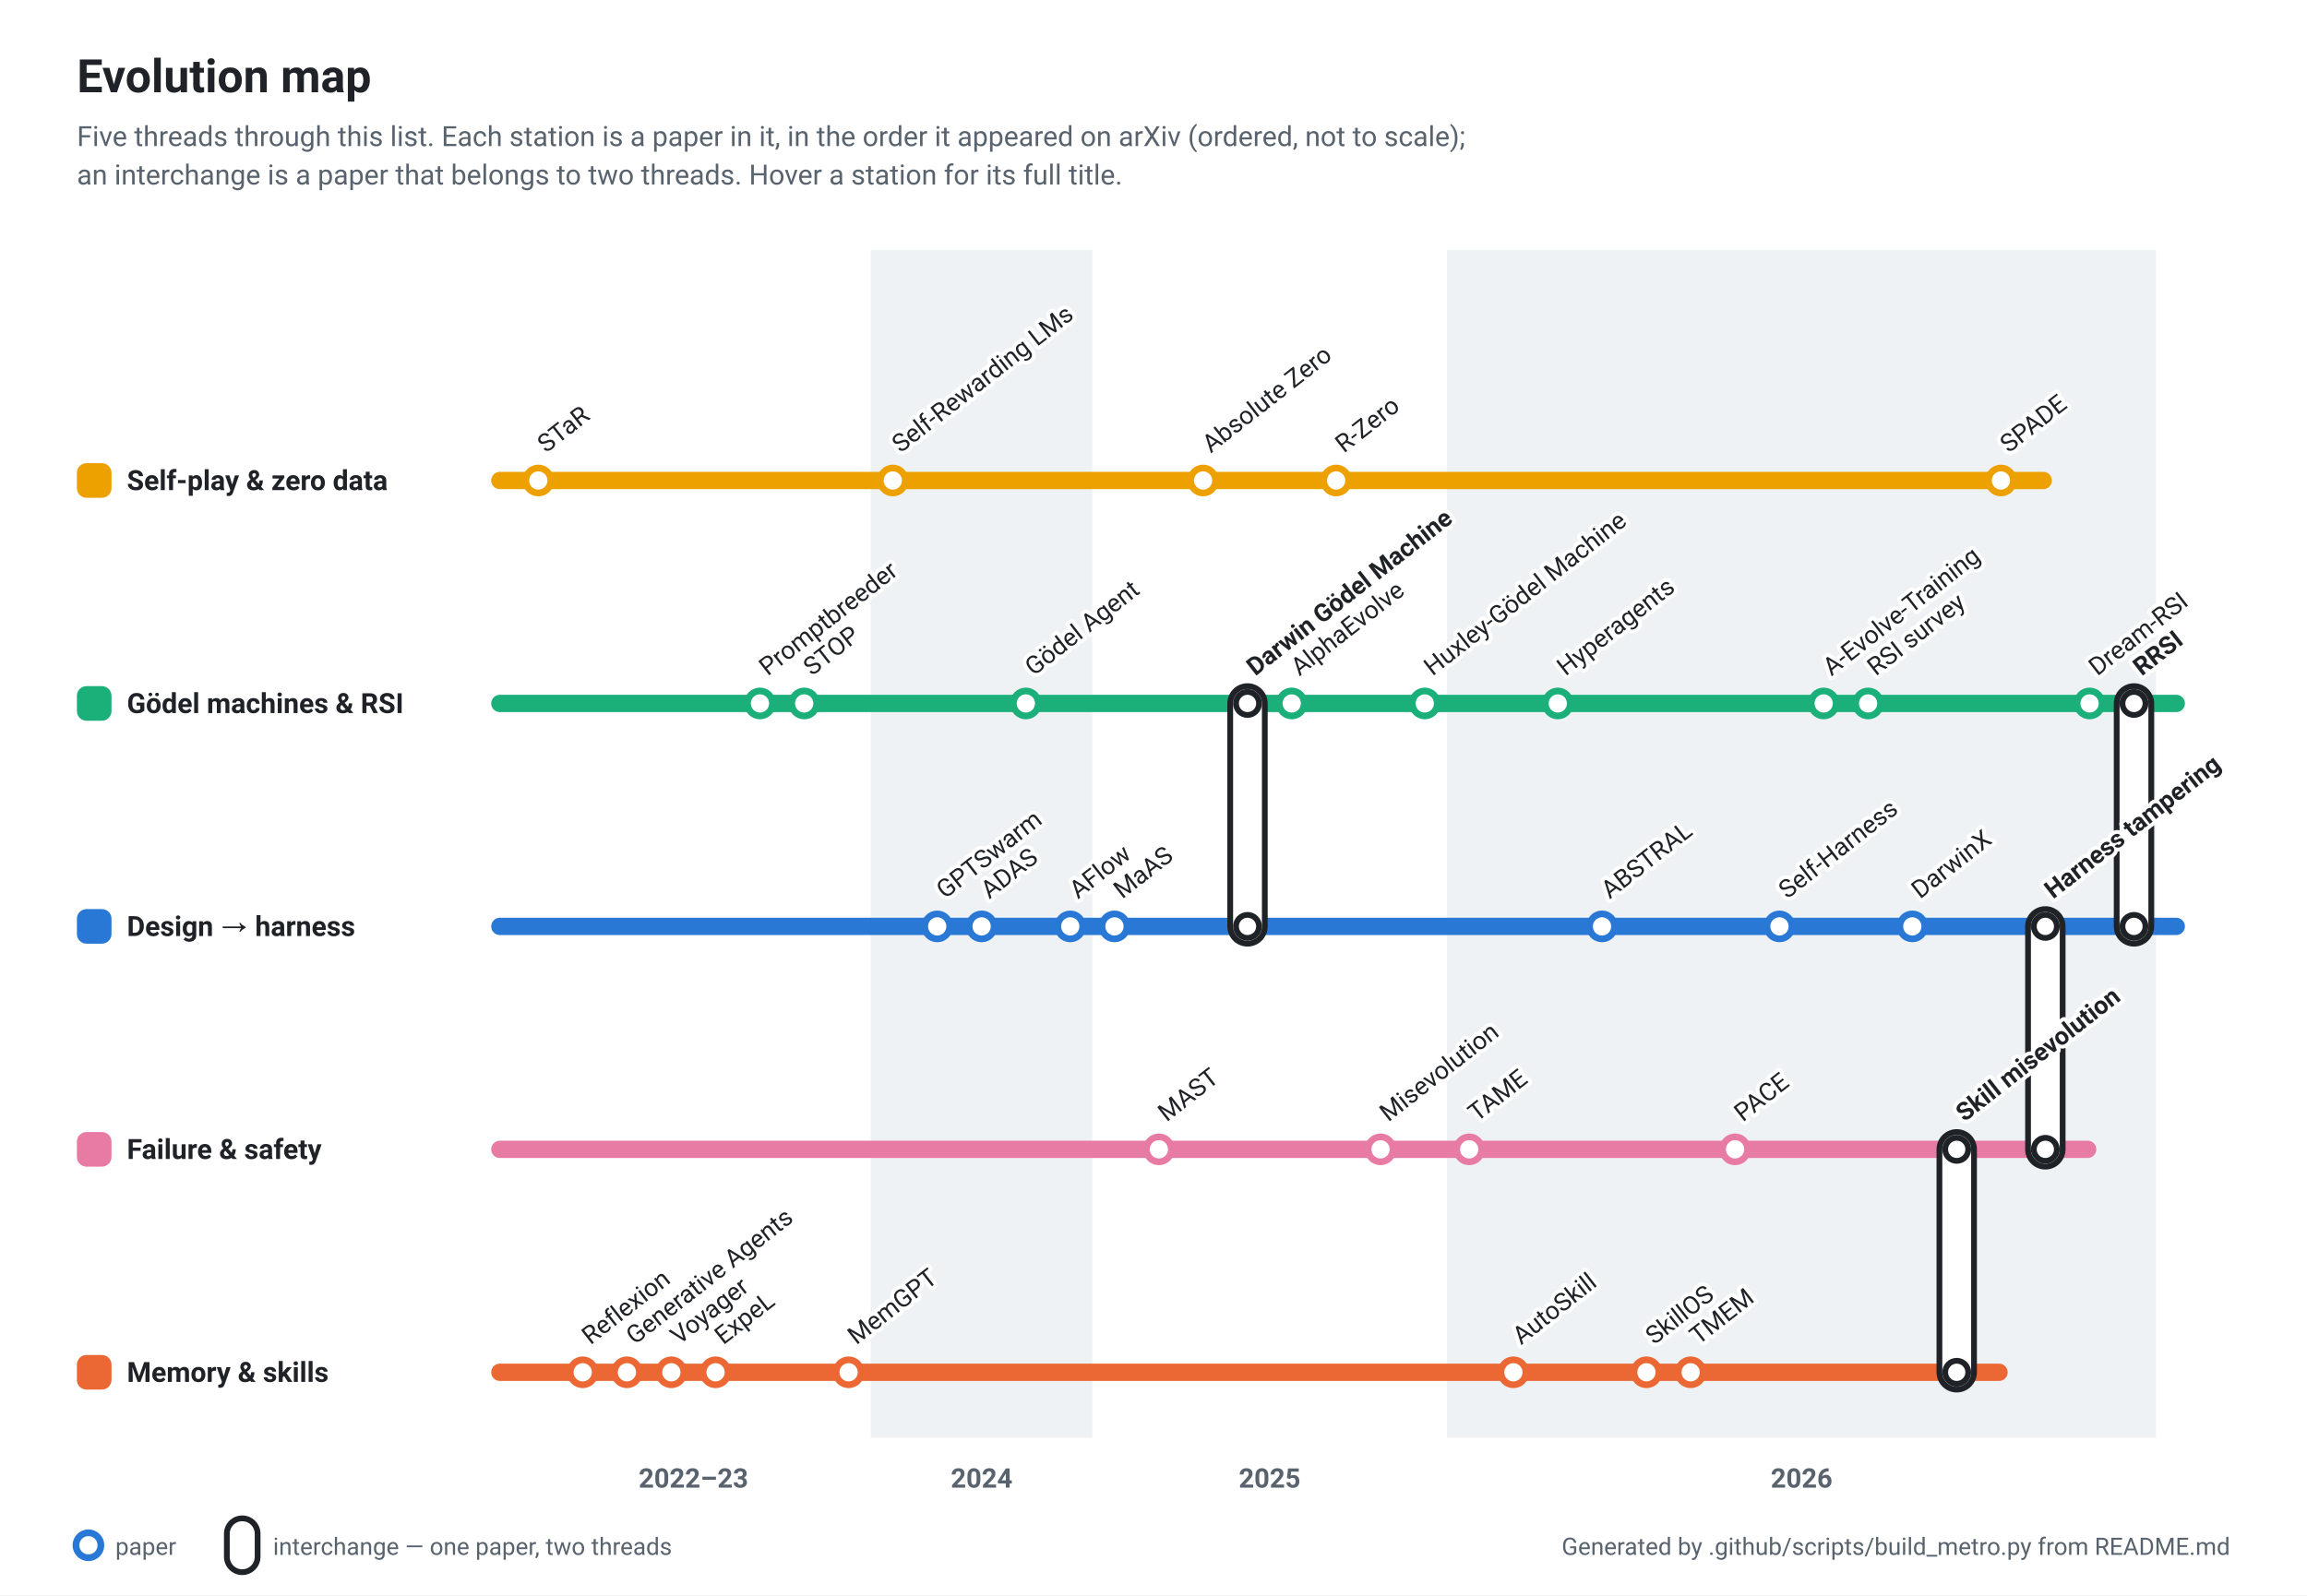
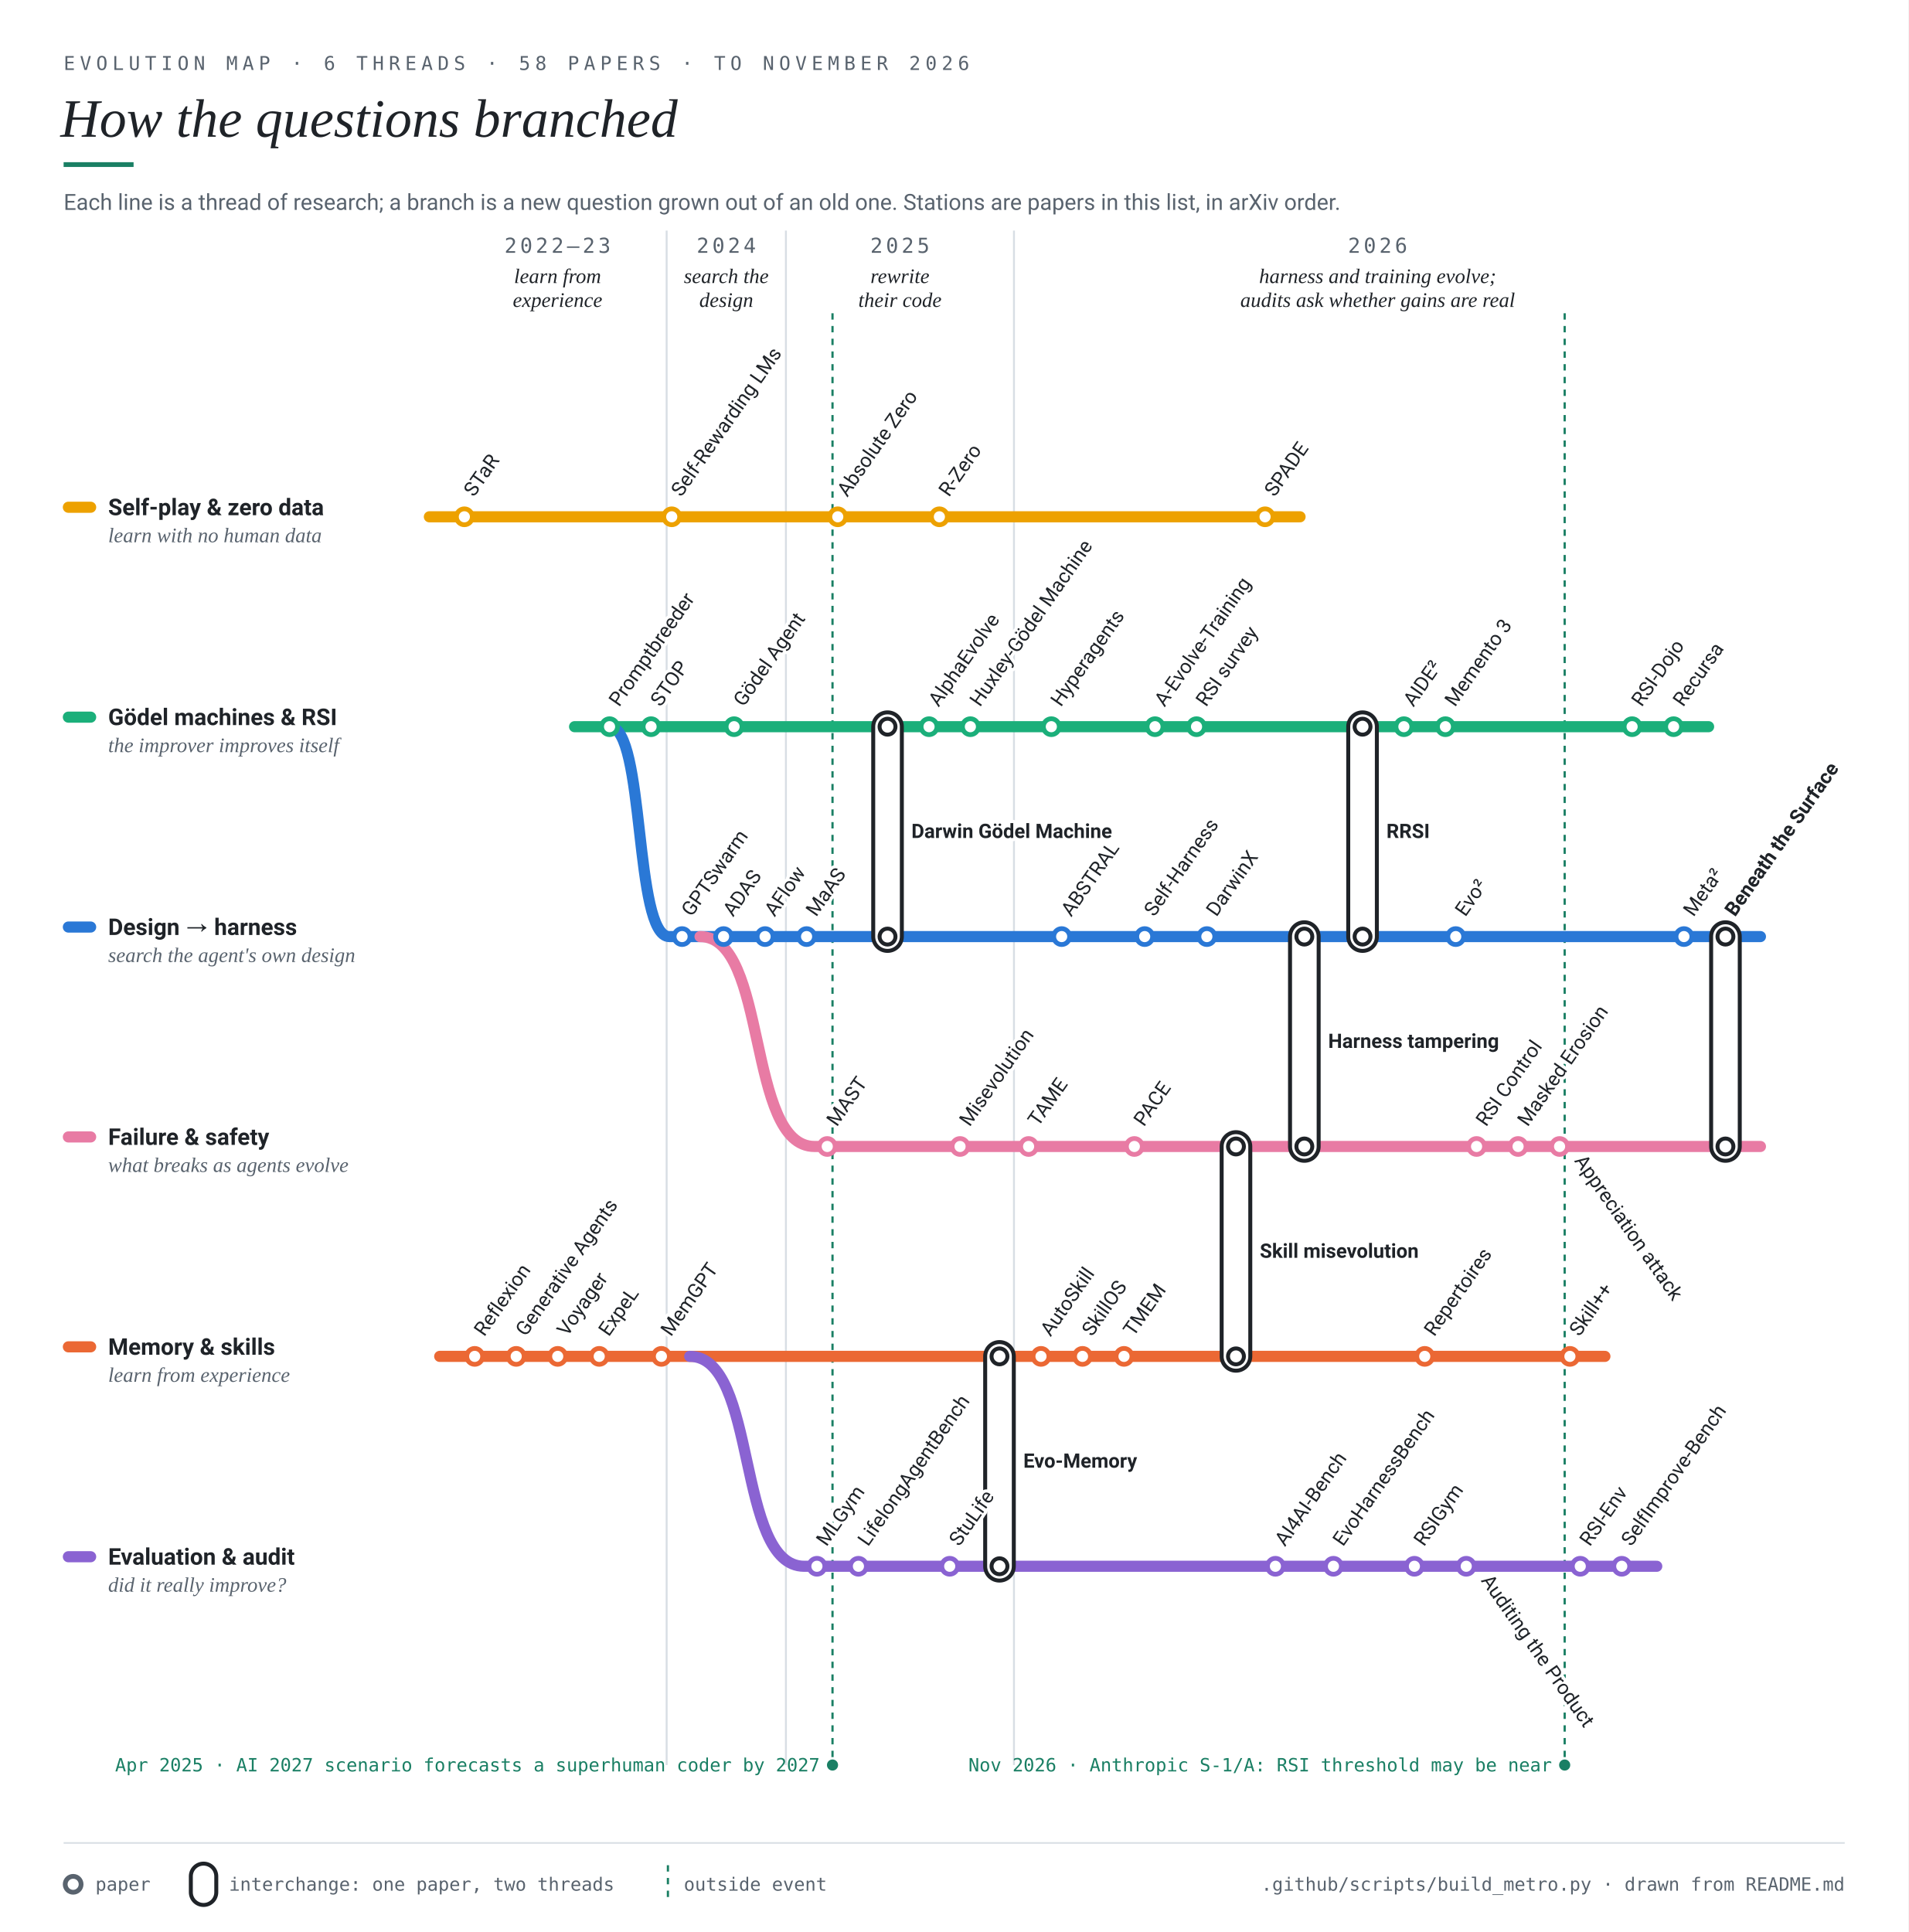
- <svg xmlns="http://www.w3.org/2000/svg" width="1200" height="830" viewBox="0 0 1200 830" role="img" aria-label="Evolution map: five threads of self-evolving agent research drawn as metro lines, stations ordered by arXiv date">
-   <rect width="1200" height="830" fill="#ffffff" />
+ <svg xmlns="http://www.w3.org/2000/svg" width="1200" height="1215" viewBox="0 0 1200 1215" role="img" aria-label="Evolution map: six threads of self-evolving agent research drawn as metro lines, stations ordered by arXiv date, through November 2026">
+   <rect width="1200" height="1215" fill="#ffffff" />
  <g font-family="-apple-system,'Segoe UI',Roboto,Helvetica,Arial,sans-serif">
-     <text x="40" y="48" font-size="24" font-weight="700" fill="#1f2328">Evolution map</text>
-     <text x="40" y="76" font-size="14.5" fill="#59636e">Five threads through this list. Each station is a paper in it, in the order it appeared on arXiv (ordered, not to scale);</text>
-     <text x="40" y="96" font-size="14.5" fill="#59636e">an interchange is a paper that belongs to two threads. Hover a station for its full title.</text>
-     <text x="360.7" y="774" font-size="14" font-weight="700" text-anchor="middle" fill="#59636e">2022–23</text>
-     <rect x="452.9" y="130" width="115.3" height="618" fill="#d8dee4" opacity="0.4" />
-     <text x="510.6" y="774" font-size="14" font-weight="700" text-anchor="middle" fill="#59636e">2024</text>
-     <text x="660.4" y="774" font-size="14" font-weight="700" text-anchor="middle" fill="#59636e">2025</text>
-     <rect x="752.6" y="130" width="368.9" height="618" fill="#d8dee4" opacity="0.4" />
-     <text x="937.1" y="774" font-size="14" font-weight="700" text-anchor="middle" fill="#59636e">2026</text>
-     <path d="M260 250 H1062.8" stroke="#eda100" stroke-width="9" stroke-linecap="round" />
-     <rect x="40" y="241" width="18" height="18" rx="5" fill="#eda100" />
-     <text x="66" y="255" font-size="14.5" font-weight="600" fill="#1f2328">Self-play &amp; zero data</text>
-     <path d="M260 366 H1132.0" stroke="#1baf7a" stroke-width="9" stroke-linecap="round" />
-     <rect x="40" y="357" width="18" height="18" rx="5" fill="#1baf7a" />
-     <text x="66" y="371" font-size="14.5" font-weight="600" fill="#1f2328">Gödel machines &amp; RSI</text>
-     <path d="M260 482 H1132.0" stroke="#2a78d6" stroke-width="9" stroke-linecap="round" />
-     <rect x="40" y="473" width="18" height="18" rx="5" fill="#2a78d6" />
-     <text x="66" y="487" font-size="14.5" font-weight="600" fill="#1f2328">Design → harness</text>
-     <path d="M260 598 H1085.9" stroke="#e87ba4" stroke-width="9" stroke-linecap="round" />
-     <rect x="40" y="589" width="18" height="18" rx="5" fill="#e87ba4" />
-     <text x="66" y="603" font-size="14.5" font-weight="600" fill="#1f2328">Failure &amp; safety</text>
-     <path d="M260 714 H1039.8" stroke="#eb6834" stroke-width="9" stroke-linecap="round" />
-     <rect x="40" y="705" width="18" height="18" rx="5" fill="#eb6834" />
-     <text x="66" y="719" font-size="14.5" font-weight="600" fill="#1f2328">Memory &amp; skills</text>
-     <rect x="639.9" y="357" width="18" height="134" rx="9" fill="#ffffff" stroke="#1f2328" stroke-width="3" />
-     <rect x="1101.0" y="357" width="18" height="134" rx="9" fill="#ffffff" stroke="#1f2328" stroke-width="3" />
-     <rect x="1054.9" y="473" width="18" height="134" rx="9" fill="#ffffff" stroke="#1f2328" stroke-width="3" />
-     <rect x="1008.8" y="589" width="18" height="134" rx="9" fill="#ffffff" stroke="#1f2328" stroke-width="3" />
-     <circle cx="280.0" cy="250" r="6.5" fill="#ffffff" stroke="#eda100" stroke-width="3.5" />
-     <text x="284.0" y="236" transform="rotate(-38 284.0 236)" font-size="13" fill="#1f2328" stroke="#ffffff" stroke-width="4" stroke-linejoin="round" paint-order="stroke">STaR</text>
-     <circle cx="464.4" cy="250" r="6.5" fill="#ffffff" stroke="#eda100" stroke-width="3.5" />
-     <text x="468.4" y="236" transform="rotate(-38 468.4 236)" font-size="13" fill="#1f2328" stroke="#ffffff" stroke-width="4" stroke-linejoin="round" paint-order="stroke">Self-Rewarding LMs</text>
-     <circle cx="625.8" cy="250" r="6.5" fill="#ffffff" stroke="#eda100" stroke-width="3.5" />
-     <text x="629.8" y="236" transform="rotate(-38 629.8 236)" font-size="13" fill="#1f2328" stroke="#ffffff" stroke-width="4" stroke-linejoin="round" paint-order="stroke">Absolute Zero</text>
-     <circle cx="695.0" cy="250" r="6.5" fill="#ffffff" stroke="#eda100" stroke-width="3.5" />
-     <text x="699.0" y="236" transform="rotate(-38 699.0 236)" font-size="13" fill="#1f2328" stroke="#ffffff" stroke-width="4" stroke-linejoin="round" paint-order="stroke">R-Zero</text>
-     <circle cx="1040.8" cy="250" r="6.5" fill="#ffffff" stroke="#eda100" stroke-width="3.5" />
-     <text x="1044.8" y="236" transform="rotate(-38 1044.8 236)" font-size="13" fill="#1f2328" stroke="#ffffff" stroke-width="4" stroke-linejoin="round" paint-order="stroke">SPADE</text>
-     <circle cx="395.3" cy="366" r="6.5" fill="#ffffff" stroke="#1baf7a" stroke-width="3.5" />
-     <text x="399.3" y="352" transform="rotate(-38 399.3 352)" font-size="13" fill="#1f2328" stroke="#ffffff" stroke-width="4" stroke-linejoin="round" paint-order="stroke">Promptbreeder</text>
-     <circle cx="418.3" cy="366" r="6.5" fill="#ffffff" stroke="#1baf7a" stroke-width="3.5" />
-     <text x="422.3" y="352" transform="rotate(-38 422.3 352)" font-size="13" fill="#1f2328" stroke="#ffffff" stroke-width="4" stroke-linejoin="round" paint-order="stroke">STOP</text>
-     <circle cx="533.6" cy="366" r="6.5" fill="#ffffff" stroke="#1baf7a" stroke-width="3.5" />
-     <text x="537.6" y="352" transform="rotate(-38 537.6 352)" font-size="13" fill="#1f2328" stroke="#ffffff" stroke-width="4" stroke-linejoin="round" paint-order="stroke">Gödel Agent</text>
-     <circle cx="648.9" cy="366" r="6" fill="#ffffff" stroke="#1f2328" stroke-width="3" />
-     <text x="652.9" y="352" transform="rotate(-38 652.9 352)" font-size="13" fill="#1f2328" stroke="#ffffff" stroke-width="4" stroke-linejoin="round" paint-order="stroke" font-weight="700">Darwin Gödel Machine</text>
-     <circle cx="671.9" cy="366" r="6.5" fill="#ffffff" stroke="#1baf7a" stroke-width="3.5" />
-     <text x="675.9" y="352" transform="rotate(-38 675.9 352)" font-size="13" fill="#1f2328" stroke="#ffffff" stroke-width="4" stroke-linejoin="round" paint-order="stroke">AlphaEvolve</text>
-     <circle cx="741.1" cy="366" r="6.5" fill="#ffffff" stroke="#1baf7a" stroke-width="3.5" />
-     <text x="745.1" y="352" transform="rotate(-38 745.1 352)" font-size="13" fill="#1f2328" stroke="#ffffff" stroke-width="4" stroke-linejoin="round" paint-order="stroke">Huxley-Gödel Machine</text>
-     <circle cx="810.3" cy="366" r="6.5" fill="#ffffff" stroke="#1baf7a" stroke-width="3.5" />
-     <text x="814.3" y="352" transform="rotate(-38 814.3 352)" font-size="13" fill="#1f2328" stroke="#ffffff" stroke-width="4" stroke-linejoin="round" paint-order="stroke">Hyperagents</text>
-     <circle cx="948.6" cy="366" r="6.5" fill="#ffffff" stroke="#1baf7a" stroke-width="3.5" />
-     <text x="952.6" y="352" transform="rotate(-38 952.6 352)" font-size="13" fill="#1f2328" stroke="#ffffff" stroke-width="4" stroke-linejoin="round" paint-order="stroke">A-Evolve-Training</text>
-     <circle cx="971.7" cy="366" r="6.5" fill="#ffffff" stroke="#1baf7a" stroke-width="3.5" />
-     <text x="975.7" y="352" transform="rotate(-38 975.7 352)" font-size="13" fill="#1f2328" stroke="#ffffff" stroke-width="4" stroke-linejoin="round" paint-order="stroke">RSI survey</text>
-     <circle cx="1086.9" cy="366" r="6.5" fill="#ffffff" stroke="#1baf7a" stroke-width="3.5" />
-     <text x="1090.9" y="352" transform="rotate(-38 1090.9 352)" font-size="13" fill="#1f2328" stroke="#ffffff" stroke-width="4" stroke-linejoin="round" paint-order="stroke">Dream-RSI</text>
-     <circle cx="1110.0" cy="366" r="6" fill="#ffffff" stroke="#1f2328" stroke-width="3" />
-     <text x="1114.0" y="352" transform="rotate(-38 1114.0 352)" font-size="13" fill="#1f2328" stroke="#ffffff" stroke-width="4" stroke-linejoin="round" paint-order="stroke" font-weight="700">RRSI</text>
-     <circle cx="487.5" cy="482" r="6.5" fill="#ffffff" stroke="#2a78d6" stroke-width="3.5" />
-     <text x="491.5" y="468" transform="rotate(-38 491.5 468)" font-size="13" fill="#1f2328" stroke="#ffffff" stroke-width="4" stroke-linejoin="round" paint-order="stroke">GPTSwarm</text>
-     <circle cx="510.6" cy="482" r="6.5" fill="#ffffff" stroke="#2a78d6" stroke-width="3.5" />
-     <text x="514.6" y="468" transform="rotate(-38 514.6 468)" font-size="13" fill="#1f2328" stroke="#ffffff" stroke-width="4" stroke-linejoin="round" paint-order="stroke">ADAS</text>
-     <circle cx="556.7" cy="482" r="6.5" fill="#ffffff" stroke="#2a78d6" stroke-width="3.5" />
-     <text x="560.7" y="468" transform="rotate(-38 560.7 468)" font-size="13" fill="#1f2328" stroke="#ffffff" stroke-width="4" stroke-linejoin="round" paint-order="stroke">AFlow</text>
-     <circle cx="579.7" cy="482" r="6.5" fill="#ffffff" stroke="#2a78d6" stroke-width="3.5" />
-     <text x="583.7" y="468" transform="rotate(-38 583.7 468)" font-size="13" fill="#1f2328" stroke="#ffffff" stroke-width="4" stroke-linejoin="round" paint-order="stroke">MaAS</text>
-     <circle cx="648.9" cy="482" r="6" fill="#ffffff" stroke="#1f2328" stroke-width="3" />
-     <circle cx="833.3" cy="482" r="6.5" fill="#ffffff" stroke="#2a78d6" stroke-width="3.5" />
-     <text x="837.3" y="468" transform="rotate(-38 837.3 468)" font-size="13" fill="#1f2328" stroke="#ffffff" stroke-width="4" stroke-linejoin="round" paint-order="stroke">ABSTRAL</text>
-     <circle cx="925.6" cy="482" r="6.5" fill="#ffffff" stroke="#2a78d6" stroke-width="3.5" />
-     <text x="929.6" y="468" transform="rotate(-38 929.6 468)" font-size="13" fill="#1f2328" stroke="#ffffff" stroke-width="4" stroke-linejoin="round" paint-order="stroke">Self-Harness</text>
-     <circle cx="994.7" cy="482" r="6.5" fill="#ffffff" stroke="#2a78d6" stroke-width="3.5" />
-     <text x="998.7" y="468" transform="rotate(-38 998.7 468)" font-size="13" fill="#1f2328" stroke="#ffffff" stroke-width="4" stroke-linejoin="round" paint-order="stroke">DarwinX</text>
-     <circle cx="1063.9" cy="482" r="6" fill="#ffffff" stroke="#1f2328" stroke-width="3" />
-     <text x="1067.9" y="468" transform="rotate(-38 1067.9 468)" font-size="13" fill="#1f2328" stroke="#ffffff" stroke-width="4" stroke-linejoin="round" paint-order="stroke" font-weight="700">Harness tampering</text>
-     <circle cx="1110.0" cy="482" r="6" fill="#ffffff" stroke="#1f2328" stroke-width="3" />
-     <circle cx="602.8" cy="598" r="6.5" fill="#ffffff" stroke="#e87ba4" stroke-width="3.5" />
-     <text x="606.8" y="584" transform="rotate(-38 606.8 584)" font-size="13" fill="#1f2328" stroke="#ffffff" stroke-width="4" stroke-linejoin="round" paint-order="stroke">MAST</text>
-     <circle cx="718.1" cy="598" r="6.5" fill="#ffffff" stroke="#e87ba4" stroke-width="3.5" />
-     <text x="722.1" y="584" transform="rotate(-38 722.1 584)" font-size="13" fill="#1f2328" stroke="#ffffff" stroke-width="4" stroke-linejoin="round" paint-order="stroke">Misevolution</text>
-     <circle cx="764.2" cy="598" r="6.5" fill="#ffffff" stroke="#e87ba4" stroke-width="3.5" />
-     <text x="768.2" y="584" transform="rotate(-38 768.2 584)" font-size="13" fill="#1f2328" stroke="#ffffff" stroke-width="4" stroke-linejoin="round" paint-order="stroke">TAME</text>
-     <circle cx="902.5" cy="598" r="6.5" fill="#ffffff" stroke="#e87ba4" stroke-width="3.5" />
-     <text x="906.5" y="584" transform="rotate(-38 906.5 584)" font-size="13" fill="#1f2328" stroke="#ffffff" stroke-width="4" stroke-linejoin="round" paint-order="stroke">PACE</text>
-     <circle cx="1017.8" cy="598" r="6" fill="#ffffff" stroke="#1f2328" stroke-width="3" />
-     <text x="1021.8" y="584" transform="rotate(-38 1021.8 584)" font-size="13" fill="#1f2328" stroke="#ffffff" stroke-width="4" stroke-linejoin="round" paint-order="stroke" font-weight="700">Skill misevolution</text>
-     <circle cx="1063.9" cy="598" r="6" fill="#ffffff" stroke="#1f2328" stroke-width="3" />
-     <circle cx="303.1" cy="714" r="6.5" fill="#ffffff" stroke="#eb6834" stroke-width="3.5" />
-     <text x="307.1" y="700" transform="rotate(-38 307.1 700)" font-size="13" fill="#1f2328" stroke="#ffffff" stroke-width="4" stroke-linejoin="round" paint-order="stroke">Reflexion</text>
-     <circle cx="326.1" cy="714" r="6.5" fill="#ffffff" stroke="#eb6834" stroke-width="3.5" />
-     <text x="330.1" y="700" transform="rotate(-38 330.1 700)" font-size="13" fill="#1f2328" stroke="#ffffff" stroke-width="4" stroke-linejoin="round" paint-order="stroke">Generative Agents</text>
-     <circle cx="349.2" cy="714" r="6.5" fill="#ffffff" stroke="#eb6834" stroke-width="3.5" />
-     <text x="353.2" y="700" transform="rotate(-38 353.2 700)" font-size="13" fill="#1f2328" stroke="#ffffff" stroke-width="4" stroke-linejoin="round" paint-order="stroke">Voyager</text>
-     <circle cx="372.2" cy="714" r="6.5" fill="#ffffff" stroke="#eb6834" stroke-width="3.5" />
-     <text x="376.2" y="700" transform="rotate(-38 376.2 700)" font-size="13" fill="#1f2328" stroke="#ffffff" stroke-width="4" stroke-linejoin="round" paint-order="stroke">ExpeL</text>
-     <circle cx="441.4" cy="714" r="6.5" fill="#ffffff" stroke="#eb6834" stroke-width="3.5" />
-     <text x="445.4" y="700" transform="rotate(-38 445.4 700)" font-size="13" fill="#1f2328" stroke="#ffffff" stroke-width="4" stroke-linejoin="round" paint-order="stroke">MemGPT</text>
-     <circle cx="787.2" cy="714" r="6.5" fill="#ffffff" stroke="#eb6834" stroke-width="3.5" />
-     <text x="791.2" y="700" transform="rotate(-38 791.2 700)" font-size="13" fill="#1f2328" stroke="#ffffff" stroke-width="4" stroke-linejoin="round" paint-order="stroke">AutoSkill</text>
-     <circle cx="856.4" cy="714" r="6.5" fill="#ffffff" stroke="#eb6834" stroke-width="3.5" />
-     <text x="860.4" y="700" transform="rotate(-38 860.4 700)" font-size="13" fill="#1f2328" stroke="#ffffff" stroke-width="4" stroke-linejoin="round" paint-order="stroke">SkillOS</text>
-     <circle cx="879.4" cy="714" r="6.5" fill="#ffffff" stroke="#eb6834" stroke-width="3.5" />
-     <text x="883.4" y="700" transform="rotate(-38 883.4 700)" font-size="13" fill="#1f2328" stroke="#ffffff" stroke-width="4" stroke-linejoin="round" paint-order="stroke">TMEM</text>
-     <circle cx="1017.8" cy="714" r="6" fill="#ffffff" stroke="#1f2328" stroke-width="3" />
-     <circle cx="46" cy="804" r="6.5" fill="#ffffff" stroke="#2a78d6" stroke-width="3.5" />
-     <text x="60" y="809" font-size="12.5" fill="#59636e">paper</text>
-     <rect x="118" y="790" width="16" height="28" rx="8" fill="#ffffff" stroke="#1f2328" stroke-width="3" />
-     <text x="142" y="809" font-size="12.5" fill="#59636e">interchange — one paper, two threads</text>
-     <text x="1160" y="809" font-size="12.5" text-anchor="end" fill="#59636e">Generated by .github/scripts/build_metro.py from README.md</text>
+     <text x="40" y="44" font-family="ui-monospace,SFMono-Regular,Menlo,Consolas,monospace" font-size="12" letter-spacing="3" fill="#59636e">EVOLUTION MAP · 6 THREADS · 58 PAPERS · TO NOVEMBER 2026</text>
+     <text x="38" y="86" font-family="Georgia,'Times New Roman',serif" font-size="34" font-style="italic" fill="#1f2328">How the questions branched</text>
+     <rect x="40" y="102" width="44" height="3" fill="#1a7f64" />
+     <text x="40" y="132" font-size="14" fill="#59636e">Each line is a thread of research; a branch is a new question grown out of an old one. Stations are papers in this list, in arXiv order.</text>
+     <text x="350.6" y="159" font-family="ui-monospace,SFMono-Regular,Menlo,Consolas,monospace" font-size="13" letter-spacing="2" text-anchor="middle" fill="#59636e">2022–23</text>
+     <text x="350.6" y="178" font-family="Georgia,'Times New Roman',serif" font-style="italic" font-size="13" text-anchor="middle" fill="#1f2328">learn from</text>
+     <text x="350.6" y="193" font-family="Georgia,'Times New Roman',serif" font-style="italic" font-size="13" text-anchor="middle" fill="#1f2328">experience</text>
+     <path d="M419.2 145 V1110" stroke="#d8dee4" stroke-width="1.2" />
+     <text x="456.7" y="159" font-family="ui-monospace,SFMono-Regular,Menlo,Consolas,monospace" font-size="13" letter-spacing="2" text-anchor="middle" fill="#59636e">2024</text>
+     <text x="456.7" y="178" font-family="Georgia,'Times New Roman',serif" font-style="italic" font-size="13" text-anchor="middle" fill="#1f2328">search the</text>
+     <text x="456.7" y="193" font-family="Georgia,'Times New Roman',serif" font-style="italic" font-size="13" text-anchor="middle" fill="#1f2328">design</text>
+     <path d="M494.2 145 V1110" stroke="#d8dee4" stroke-width="1.2" />
+     <text x="565.9" y="159" font-family="ui-monospace,SFMono-Regular,Menlo,Consolas,monospace" font-size="13" letter-spacing="2" text-anchor="middle" fill="#59636e">2025</text>
+     <text x="565.9" y="178" font-family="Georgia,'Times New Roman',serif" font-style="italic" font-size="13" text-anchor="middle" fill="#1f2328">rewrite</text>
+     <text x="565.9" y="193" font-family="Georgia,'Times New Roman',serif" font-style="italic" font-size="13" text-anchor="middle" fill="#1f2328">their code</text>
+     <path d="M637.6 145 V1110" stroke="#d8dee4" stroke-width="1.2" />
+     <text x="866.3" y="159" font-family="ui-monospace,SFMono-Regular,Menlo,Consolas,monospace" font-size="13" letter-spacing="2" text-anchor="middle" fill="#59636e">2026</text>
+     <text x="866.3" y="178" font-family="Georgia,'Times New Roman',serif" font-style="italic" font-size="13" text-anchor="middle" fill="#1f2328">harness and training evolve;</text>
+     <text x="866.3" y="193" font-family="Georgia,'Times New Roman',serif" font-style="italic" font-size="13" text-anchor="middle" fill="#1f2328">audits ask whether gains are real</text>
+     <path d="M523.5 197 V1110" stroke="#1a7f64" stroke-width="1.4" stroke-dasharray="4 4" />
+     <circle cx="523.5" cy="1110" r="3.5" fill="#1a7f64" />
+     <text x="515.5" y="1114" font-family="ui-monospace,SFMono-Regular,Menlo,Consolas,monospace" font-size="11.5" text-anchor="end" fill="#1a7f64">Apr 2025 · AI 2027 scenario forecasts a superhuman coder by 2027</text>
+     <path d="M983.9 197 V1110" stroke="#1a7f64" stroke-width="1.4" stroke-dasharray="4 4" />
+     <circle cx="983.9" cy="1110" r="3.5" fill="#1a7f64" />
+     <text x="975.9" y="1114" font-family="ui-monospace,SFMono-Regular,Menlo,Consolas,monospace" font-size="11.5" text-anchor="end" fill="#1a7f64">Nov 2026 · Anthropic S-1/A: RSI threshold may be near</text>
+     <path d="M270.0 325 H817.5" fill="none" stroke="#eda100" stroke-width="7" stroke-linecap="round" />
+     <path d="M43 319 H57" stroke="#eda100" stroke-width="7" stroke-linecap="round" />
+     <text x="68" y="324" font-size="14.5" font-weight="600" fill="#1f2328">Self-play &amp; zero data</text>
+     <text x="68" y="341" font-family="Georgia,'Times New Roman',serif" font-style="italic" font-size="13" fill="#59636e">learn with no human data</text>
+     <path d="M361.3 457 H1074.4" fill="none" stroke="#1baf7a" stroke-width="7" stroke-linecap="round" />
+     <path d="M43 451 H57" stroke="#1baf7a" stroke-width="7" stroke-linecap="round" />
+     <text x="68" y="456" font-size="14.5" font-weight="600" fill="#1f2328">Gödel machines &amp; RSI</text>
+     <text x="68" y="473" font-family="Georgia,'Times New Roman',serif" font-style="italic" font-size="13" fill="#59636e">the improver improves itself</text>
+     <path d="M383.3 457 C405.9 457 398.4 589 420.9 589 H1107.0" fill="none" stroke="#2a78d6" stroke-width="7" stroke-linecap="round" />
+     <path d="M43 583 H57" stroke="#2a78d6" stroke-width="7" stroke-linecap="round" />
+     <text x="68" y="588" font-size="14.5" font-weight="600" fill="#1f2328">Design → harness</text>
+     <text x="68" y="605" font-family="Georgia,'Times New Roman',serif" font-style="italic" font-size="13" fill="#59636e">search the agent's own design</text>
+     <path d="M440.2 589 C483.4 589 469.0 721 512.2 721 H1107.0" fill="none" stroke="#e87ba4" stroke-width="7" stroke-linecap="round" />
+     <path d="M43 715 H57" stroke="#e87ba4" stroke-width="7" stroke-linecap="round" />
+     <text x="68" y="720" font-size="14.5" font-weight="600" fill="#1f2328">Failure &amp; safety</text>
+     <text x="68" y="737" font-family="Georgia,'Times New Roman',serif" font-style="italic" font-size="13" fill="#59636e">what breaks as agents evolve</text>
+     <path d="M276.5 853 H1009.2" fill="none" stroke="#eb6834" stroke-width="7" stroke-linecap="round" />
+     <path d="M43 847 H57" stroke="#eb6834" stroke-width="7" stroke-linecap="round" />
+     <text x="68" y="852" font-size="14.5" font-weight="600" fill="#1f2328">Memory &amp; skills</text>
+     <text x="68" y="869" font-family="Georgia,'Times New Roman',serif" font-style="italic" font-size="13" fill="#59636e">learn from experience</text>
+     <path d="M433.7 853 C476.9 853 462.5 985 505.7 985 H1041.8" fill="none" stroke="#8a63d2" stroke-width="7" stroke-linecap="round" />
+     <path d="M43 979 H57" stroke="#8a63d2" stroke-width="7" stroke-linecap="round" />
+     <text x="68" y="984" font-size="14.5" font-weight="600" fill="#1f2328">Evaluation &amp; audit</text>
+     <text x="68" y="1001" font-family="Georgia,'Times New Roman',serif" font-style="italic" font-size="13" fill="#59636e">did it really improve?</text>
+     <rect x="549.1" y="448" width="18" height="150" rx="9" fill="#ffffff" stroke="#1f2328" stroke-width="2.5" />
+     <rect x="847.8" y="448" width="18" height="150" rx="9" fill="#ffffff" stroke="#1f2328" stroke-width="2.5" />
+     <rect x="811.2" y="580" width="18" height="150" rx="9" fill="#ffffff" stroke="#1f2328" stroke-width="2.5" />
+     <rect x="1076.0" y="580" width="18" height="150" rx="9" fill="#ffffff" stroke="#1f2328" stroke-width="2.5" />
+     <rect x="768.2" y="712" width="18" height="150" rx="9" fill="#ffffff" stroke="#1f2328" stroke-width="2.5" />
+     <rect x="619.5" y="844" width="18" height="150" rx="9" fill="#ffffff" stroke="#1f2328" stroke-width="2.5" />
+     <circle cx="292.0" cy="325" r="5" fill="#ffffff" stroke="#eda100" stroke-width="3" />
+     <circle cx="422.4" cy="325" r="5" fill="#ffffff" stroke="#eda100" stroke-width="3" />
+     <circle cx="526.8" cy="325" r="5" fill="#ffffff" stroke="#eda100" stroke-width="3" />
+     <circle cx="590.7" cy="325" r="5" fill="#ffffff" stroke="#eda100" stroke-width="3" />
+     <circle cx="795.5" cy="325" r="5" fill="#ffffff" stroke="#eda100" stroke-width="3" />
+     <circle cx="383.3" cy="457" r="5" fill="#ffffff" stroke="#1baf7a" stroke-width="3" />
+     <circle cx="409.4" cy="457" r="5" fill="#ffffff" stroke="#1baf7a" stroke-width="3" />
+     <circle cx="461.6" cy="457" r="5" fill="#ffffff" stroke="#1baf7a" stroke-width="3" />
+     <circle cx="558.1" cy="457" r="5" fill="#ffffff" stroke="#1f2328" stroke-width="2.5" />
+     <circle cx="584.2" cy="457" r="5" fill="#ffffff" stroke="#1baf7a" stroke-width="3" />
+     <circle cx="610.2" cy="457" r="5" fill="#ffffff" stroke="#1baf7a" stroke-width="3" />
+     <circle cx="661.1" cy="457" r="5" fill="#ffffff" stroke="#1baf7a" stroke-width="3" />
+     <circle cx="726.3" cy="457" r="5" fill="#ffffff" stroke="#1baf7a" stroke-width="3" />
+     <circle cx="752.4" cy="457" r="5" fill="#ffffff" stroke="#1baf7a" stroke-width="3" />
+     <circle cx="856.8" cy="457" r="5" fill="#ffffff" stroke="#1f2328" stroke-width="2.5" />
+     <circle cx="882.8" cy="457" r="5" fill="#ffffff" stroke="#1baf7a" stroke-width="3" />
+     <circle cx="908.9" cy="457" r="5" fill="#ffffff" stroke="#1baf7a" stroke-width="3" />
+     <circle cx="1026.3" cy="457" r="5" fill="#ffffff" stroke="#1baf7a" stroke-width="3" />
+     <circle cx="1052.4" cy="457" r="5" fill="#ffffff" stroke="#1baf7a" stroke-width="3" />
+     <circle cx="428.9" cy="589" r="5" fill="#ffffff" stroke="#2a78d6" stroke-width="3" />
+     <circle cx="455.0" cy="589" r="5" fill="#ffffff" stroke="#2a78d6" stroke-width="3" />
+     <circle cx="481.1" cy="589" r="5" fill="#ffffff" stroke="#2a78d6" stroke-width="3" />
+     <circle cx="507.2" cy="589" r="5" fill="#ffffff" stroke="#2a78d6" stroke-width="3" />
+     <circle cx="558.1" cy="589" r="5" fill="#ffffff" stroke="#1f2328" stroke-width="2.5" />
+     <circle cx="667.6" cy="589" r="5" fill="#ffffff" stroke="#2a78d6" stroke-width="3" />
+     <circle cx="719.8" cy="589" r="5" fill="#ffffff" stroke="#2a78d6" stroke-width="3" />
+     <circle cx="758.9" cy="589" r="5" fill="#ffffff" stroke="#2a78d6" stroke-width="3" />
+     <circle cx="820.2" cy="589" r="5" fill="#ffffff" stroke="#1f2328" stroke-width="2.5" />
+     <circle cx="856.8" cy="589" r="5" fill="#ffffff" stroke="#1f2328" stroke-width="2.5" />
+     <circle cx="915.4" cy="589" r="5" fill="#ffffff" stroke="#2a78d6" stroke-width="3" />
+     <circle cx="1058.9" cy="589" r="5" fill="#ffffff" stroke="#2a78d6" stroke-width="3" />
+     <circle cx="1085.0" cy="589" r="5" fill="#ffffff" stroke="#1f2328" stroke-width="2.5" />
+     <circle cx="520.2" cy="721" r="5" fill="#ffffff" stroke="#e87ba4" stroke-width="3" />
+     <circle cx="603.7" cy="721" r="5" fill="#ffffff" stroke="#e87ba4" stroke-width="3" />
+     <circle cx="646.8" cy="721" r="5" fill="#ffffff" stroke="#e87ba4" stroke-width="3" />
+     <circle cx="713.3" cy="721" r="5" fill="#ffffff" stroke="#e87ba4" stroke-width="3" />
+     <circle cx="777.2" cy="721" r="5" fill="#ffffff" stroke="#1f2328" stroke-width="2.5" />
+     <circle cx="820.2" cy="721" r="5" fill="#ffffff" stroke="#1f2328" stroke-width="2.5" />
+     <circle cx="928.5" cy="721" r="5" fill="#ffffff" stroke="#e87ba4" stroke-width="3" />
+     <circle cx="954.6" cy="721" r="5" fill="#ffffff" stroke="#e87ba4" stroke-width="3" />
+     <circle cx="980.7" cy="721" r="5" fill="#ffffff" stroke="#e87ba4" stroke-width="3" />
+     <circle cx="1085.0" cy="721" r="5" fill="#ffffff" stroke="#1f2328" stroke-width="2.5" />
+     <circle cx="298.5" cy="853" r="5" fill="#ffffff" stroke="#eb6834" stroke-width="3" />
+     <circle cx="324.6" cy="853" r="5" fill="#ffffff" stroke="#eb6834" stroke-width="3" />
+     <circle cx="350.7" cy="853" r="5" fill="#ffffff" stroke="#eb6834" stroke-width="3" />
+     <circle cx="376.8" cy="853" r="5" fill="#ffffff" stroke="#eb6834" stroke-width="3" />
+     <circle cx="415.9" cy="853" r="5" fill="#ffffff" stroke="#eb6834" stroke-width="3" />
+     <circle cx="628.5" cy="853" r="5" fill="#ffffff" stroke="#1f2328" stroke-width="2.5" />
+     <circle cx="654.6" cy="853" r="5" fill="#ffffff" stroke="#eb6834" stroke-width="3" />
+     <circle cx="680.7" cy="853" r="5" fill="#ffffff" stroke="#eb6834" stroke-width="3" />
+     <circle cx="706.8" cy="853" r="5" fill="#ffffff" stroke="#eb6834" stroke-width="3" />
+     <circle cx="777.2" cy="853" r="5" fill="#ffffff" stroke="#1f2328" stroke-width="2.5" />
+     <circle cx="895.9" cy="853" r="5" fill="#ffffff" stroke="#eb6834" stroke-width="3" />
+     <circle cx="987.2" cy="853" r="5" fill="#ffffff" stroke="#eb6834" stroke-width="3" />
+     <circle cx="513.7" cy="985" r="5" fill="#ffffff" stroke="#8a63d2" stroke-width="3" />
+     <circle cx="539.8" cy="985" r="5" fill="#ffffff" stroke="#8a63d2" stroke-width="3" />
+     <circle cx="597.2" cy="985" r="5" fill="#ffffff" stroke="#8a63d2" stroke-width="3" />
+     <circle cx="628.5" cy="985" r="5" fill="#ffffff" stroke="#1f2328" stroke-width="2.5" />
+     <circle cx="802.0" cy="985" r="5" fill="#ffffff" stroke="#8a63d2" stroke-width="3" />
+     <circle cx="838.5" cy="985" r="5" fill="#ffffff" stroke="#8a63d2" stroke-width="3" />
+     <circle cx="889.4" cy="985" r="5" fill="#ffffff" stroke="#8a63d2" stroke-width="3" />
+     <circle cx="922.0" cy="985" r="5" fill="#ffffff" stroke="#8a63d2" stroke-width="3" />
+     <circle cx="993.7" cy="985" r="5" fill="#ffffff" stroke="#8a63d2" stroke-width="3" />
+     <circle cx="1019.8" cy="985" r="5" fill="#ffffff" stroke="#8a63d2" stroke-width="3" />
+     <text x="298.0" y="313.0" transform="rotate(-55 298.0 313.0)" font-size="12.5" fill="#1f2328" stroke="#ffffff" stroke-width="4" stroke-linejoin="round" paint-order="stroke">STaR</text>
+     <text x="304.5" y="841.0" transform="rotate(-55 304.5 841.0)" font-size="12.5" fill="#1f2328" stroke="#ffffff" stroke-width="4" stroke-linejoin="round" paint-order="stroke">Reflexion</text>
+     <text x="330.6" y="841.0" transform="rotate(-55 330.6 841.0)" font-size="12.5" fill="#1f2328" stroke="#ffffff" stroke-width="4" stroke-linejoin="round" paint-order="stroke">Generative Agents</text>
+     <text x="356.7" y="841.0" transform="rotate(-55 356.7 841.0)" font-size="12.5" fill="#1f2328" stroke="#ffffff" stroke-width="4" stroke-linejoin="round" paint-order="stroke">Voyager</text>
+     <text x="382.8" y="841.0" transform="rotate(-55 382.8 841.0)" font-size="12.5" fill="#1f2328" stroke="#ffffff" stroke-width="4" stroke-linejoin="round" paint-order="stroke">ExpeL</text>
+     <text x="389.3" y="445.0" transform="rotate(-55 389.3 445.0)" font-size="12.5" fill="#1f2328" stroke="#ffffff" stroke-width="4" stroke-linejoin="round" paint-order="stroke">Promptbreeder</text>
+     <text x="415.4" y="445.0" transform="rotate(-55 415.4 445.0)" font-size="12.5" fill="#1f2328" stroke="#ffffff" stroke-width="4" stroke-linejoin="round" paint-order="stroke">STOP</text>
+     <text x="421.9" y="841.0" transform="rotate(-55 421.9 841.0)" font-size="12.5" fill="#1f2328" stroke="#ffffff" stroke-width="4" stroke-linejoin="round" paint-order="stroke">MemGPT</text>
+     <text x="428.4" y="313.0" transform="rotate(-55 428.4 313.0)" font-size="12.5" fill="#1f2328" stroke="#ffffff" stroke-width="4" stroke-linejoin="round" paint-order="stroke">Self-Rewarding LMs</text>
+     <text x="434.9" y="577.0" transform="rotate(-55 434.9 577.0)" font-size="12.5" fill="#1f2328" stroke="#ffffff" stroke-width="4" stroke-linejoin="round" paint-order="stroke">GPTSwarm</text>
+     <text x="461.0" y="577.0" transform="rotate(-55 461.0 577.0)" font-size="12.5" fill="#1f2328" stroke="#ffffff" stroke-width="4" stroke-linejoin="round" paint-order="stroke">ADAS</text>
+     <text x="467.6" y="445.0" transform="rotate(-55 467.6 445.0)" font-size="12.5" fill="#1f2328" stroke="#ffffff" stroke-width="4" stroke-linejoin="round" paint-order="stroke">Gödel Agent</text>
+     <text x="487.1" y="577.0" transform="rotate(-55 487.1 577.0)" font-size="12.5" fill="#1f2328" stroke="#ffffff" stroke-width="4" stroke-linejoin="round" paint-order="stroke">AFlow</text>
+     <text x="513.2" y="577.0" transform="rotate(-55 513.2 577.0)" font-size="12.5" fill="#1f2328" stroke="#ffffff" stroke-width="4" stroke-linejoin="round" paint-order="stroke">MaAS</text>
+     <text x="519.7" y="973.0" transform="rotate(-55 519.7 973.0)" font-size="12.5" fill="#1f2328" stroke="#ffffff" stroke-width="4" stroke-linejoin="round" paint-order="stroke">MLGym</text>
+     <text x="526.2" y="709.0" transform="rotate(-55 526.2 709.0)" font-size="12.5" fill="#1f2328" stroke="#ffffff" stroke-width="4" stroke-linejoin="round" paint-order="stroke">MAST</text>
+     <text x="532.8" y="313.0" transform="rotate(-55 532.8 313.0)" font-size="12.5" fill="#1f2328" stroke="#ffffff" stroke-width="4" stroke-linejoin="round" paint-order="stroke">Absolute Zero</text>
+     <text x="545.8" y="973.0" transform="rotate(-55 545.8 973.0)" font-size="12.5" fill="#1f2328" stroke="#ffffff" stroke-width="4" stroke-linejoin="round" paint-order="stroke">LifelongAgentBench</text>
+     <text x="573.1" y="527.0" transform="rotate(0 573.1 527.0)" font-size="12.5" fill="#1f2328" stroke="#ffffff" stroke-width="4" stroke-linejoin="round" paint-order="stroke" font-weight="700">Darwin Gödel Machine</text>
+     <text x="590.2" y="445.0" transform="rotate(-55 590.2 445.0)" font-size="12.5" fill="#1f2328" stroke="#ffffff" stroke-width="4" stroke-linejoin="round" paint-order="stroke">AlphaEvolve</text>
+     <text x="596.7" y="313.0" transform="rotate(-55 596.7 313.0)" font-size="12.5" fill="#1f2328" stroke="#ffffff" stroke-width="4" stroke-linejoin="round" paint-order="stroke">R-Zero</text>
+     <text x="603.2" y="973.0" transform="rotate(-55 603.2 973.0)" font-size="12.5" fill="#1f2328" stroke="#ffffff" stroke-width="4" stroke-linejoin="round" paint-order="stroke">StuLife</text>
+     <text x="609.7" y="709.0" transform="rotate(-55 609.7 709.0)" font-size="12.5" fill="#1f2328" stroke="#ffffff" stroke-width="4" stroke-linejoin="round" paint-order="stroke">Misevolution</text>
+     <text x="616.2" y="445.0" transform="rotate(-55 616.2 445.0)" font-size="12.5" fill="#1f2328" stroke="#ffffff" stroke-width="4" stroke-linejoin="round" paint-order="stroke">Huxley-Gödel Machine</text>
+     <text x="643.5" y="923.0" transform="rotate(0 643.5 923.0)" font-size="12.5" fill="#1f2328" stroke="#ffffff" stroke-width="4" stroke-linejoin="round" paint-order="stroke" font-weight="700">Evo-Memory</text>
+     <text x="652.8" y="709.0" transform="rotate(-55 652.8 709.0)" font-size="12.5" fill="#1f2328" stroke="#ffffff" stroke-width="4" stroke-linejoin="round" paint-order="stroke">TAME</text>
+     <text x="660.6" y="841.0" transform="rotate(-55 660.6 841.0)" font-size="12.5" fill="#1f2328" stroke="#ffffff" stroke-width="4" stroke-linejoin="round" paint-order="stroke">AutoSkill</text>
+     <text x="667.1" y="445.0" transform="rotate(-55 667.1 445.0)" font-size="12.5" fill="#1f2328" stroke="#ffffff" stroke-width="4" stroke-linejoin="round" paint-order="stroke">Hyperagents</text>
+     <text x="673.6" y="577.0" transform="rotate(-55 673.6 577.0)" font-size="12.5" fill="#1f2328" stroke="#ffffff" stroke-width="4" stroke-linejoin="round" paint-order="stroke">ABSTRAL</text>
+     <text x="686.7" y="841.0" transform="rotate(-55 686.7 841.0)" font-size="12.5" fill="#1f2328" stroke="#ffffff" stroke-width="4" stroke-linejoin="round" paint-order="stroke">SkillOS</text>
+     <text x="712.8" y="841.0" transform="rotate(-55 712.8 841.0)" font-size="12.5" fill="#1f2328" stroke="#ffffff" stroke-width="4" stroke-linejoin="round" paint-order="stroke">TMEM</text>
+     <text x="719.3" y="709.0" transform="rotate(-55 719.3 709.0)" font-size="12.5" fill="#1f2328" stroke="#ffffff" stroke-width="4" stroke-linejoin="round" paint-order="stroke">PACE</text>
+     <text x="725.8" y="577.0" transform="rotate(-55 725.8 577.0)" font-size="12.5" fill="#1f2328" stroke="#ffffff" stroke-width="4" stroke-linejoin="round" paint-order="stroke">Self-Harness</text>
+     <text x="732.3" y="445.0" transform="rotate(-55 732.3 445.0)" font-size="12.5" fill="#1f2328" stroke="#ffffff" stroke-width="4" stroke-linejoin="round" paint-order="stroke">A-Evolve-Training</text>
+     <text x="758.4" y="445.0" transform="rotate(-55 758.4 445.0)" font-size="12.5" fill="#1f2328" stroke="#ffffff" stroke-width="4" stroke-linejoin="round" paint-order="stroke">RSI survey</text>
+     <text x="764.9" y="577.0" transform="rotate(-55 764.9 577.0)" font-size="12.5" fill="#1f2328" stroke="#ffffff" stroke-width="4" stroke-linejoin="round" paint-order="stroke">DarwinX</text>
+     <text x="792.2" y="791.0" transform="rotate(0 792.2 791.0)" font-size="12.5" fill="#1f2328" stroke="#ffffff" stroke-width="4" stroke-linejoin="round" paint-order="stroke" font-weight="700">Skill misevolution</text>
+     <text x="801.5" y="313.0" transform="rotate(-55 801.5 313.0)" font-size="12.5" fill="#1f2328" stroke="#ffffff" stroke-width="4" stroke-linejoin="round" paint-order="stroke">SPADE</text>
+     <text x="808.0" y="973.0" transform="rotate(-55 808.0 973.0)" font-size="12.5" fill="#1f2328" stroke="#ffffff" stroke-width="4" stroke-linejoin="round" paint-order="stroke">AI4AI-Bench</text>
+     <text x="835.2" y="659.0" transform="rotate(0 835.2 659.0)" font-size="12.5" fill="#1f2328" stroke="#ffffff" stroke-width="4" stroke-linejoin="round" paint-order="stroke" font-weight="700">Harness tampering</text>
+     <text x="844.5" y="973.0" transform="rotate(-55 844.5 973.0)" font-size="12.5" fill="#1f2328" stroke="#ffffff" stroke-width="4" stroke-linejoin="round" paint-order="stroke">EvoHarnessBench</text>
+     <text x="871.8" y="527.0" transform="rotate(0 871.8 527.0)" font-size="12.5" fill="#1f2328" stroke="#ffffff" stroke-width="4" stroke-linejoin="round" paint-order="stroke" font-weight="700">RRSI</text>
+     <text x="888.8" y="445.0" transform="rotate(-55 888.8 445.0)" font-size="12.5" fill="#1f2328" stroke="#ffffff" stroke-width="4" stroke-linejoin="round" paint-order="stroke">AIDE²</text>
+     <text x="895.4" y="973.0" transform="rotate(-55 895.4 973.0)" font-size="12.5" fill="#1f2328" stroke="#ffffff" stroke-width="4" stroke-linejoin="round" paint-order="stroke">RSIGym</text>
+     <text x="901.9" y="841.0" transform="rotate(-55 901.9 841.0)" font-size="12.5" fill="#1f2328" stroke="#ffffff" stroke-width="4" stroke-linejoin="round" paint-order="stroke">Repertoires</text>
+     <text x="914.9" y="445.0" transform="rotate(-55 914.9 445.0)" font-size="12.5" fill="#1f2328" stroke="#ffffff" stroke-width="4" stroke-linejoin="round" paint-order="stroke">Memento 3</text>
+     <text x="921.4" y="577.0" transform="rotate(-55 921.4 577.0)" font-size="12.5" fill="#1f2328" stroke="#ffffff" stroke-width="4" stroke-linejoin="round" paint-order="stroke">Evo²</text>
+     <text x="931.0" y="994.0" transform="rotate(55 931.0 994.0)" font-size="12.5" fill="#1f2328" stroke="#ffffff" stroke-width="4" stroke-linejoin="round" paint-order="stroke">Auditing the Product</text>
+     <text x="934.5" y="709.0" transform="rotate(-55 934.5 709.0)" font-size="12.5" fill="#1f2328" stroke="#ffffff" stroke-width="4" stroke-linejoin="round" paint-order="stroke">RSI Control</text>
+     <text x="960.6" y="709.0" transform="rotate(-55 960.6 709.0)" font-size="12.5" fill="#1f2328" stroke="#ffffff" stroke-width="4" stroke-linejoin="round" paint-order="stroke">Masked Erosion</text>
+     <text x="989.7" y="730.0" transform="rotate(55 989.7 730.0)" font-size="12.5" fill="#1f2328" stroke="#ffffff" stroke-width="4" stroke-linejoin="round" paint-order="stroke">Appreciation attack</text>
+     <text x="993.2" y="841.0" transform="rotate(-55 993.2 841.0)" font-size="12.5" fill="#1f2328" stroke="#ffffff" stroke-width="4" stroke-linejoin="round" paint-order="stroke">Skill++</text>
+     <text x="999.7" y="973.0" transform="rotate(-55 999.7 973.0)" font-size="12.5" fill="#1f2328" stroke="#ffffff" stroke-width="4" stroke-linejoin="round" paint-order="stroke">RSI-Env</text>
+     <text x="1025.8" y="973.0" transform="rotate(-55 1025.8 973.0)" font-size="12.5" fill="#1f2328" stroke="#ffffff" stroke-width="4" stroke-linejoin="round" paint-order="stroke">SelfImprove-Bench</text>
+     <text x="1032.3" y="445.0" transform="rotate(-55 1032.3 445.0)" font-size="12.5" fill="#1f2328" stroke="#ffffff" stroke-width="4" stroke-linejoin="round" paint-order="stroke">RSI-Dojo</text>
+     <text x="1058.4" y="445.0" transform="rotate(-55 1058.4 445.0)" font-size="12.5" fill="#1f2328" stroke="#ffffff" stroke-width="4" stroke-linejoin="round" paint-order="stroke">Recursa</text>
+     <text x="1064.9" y="577.0" transform="rotate(-55 1064.9 577.0)" font-size="12.5" fill="#1f2328" stroke="#ffffff" stroke-width="4" stroke-linejoin="round" paint-order="stroke">Meta²</text>
+     <text x="1091.0" y="577.0" transform="rotate(-55 1091.0 577.0)" font-size="12.5" fill="#1f2328" stroke="#ffffff" stroke-width="4" stroke-linejoin="round" paint-order="stroke" font-weight="700">Beneath the Surface</text>
+     <path d="M40 1159 H1160" stroke="#d8dee4" stroke-width="1" />
+     <circle cx="46" cy="1185" r="5" fill="#ffffff" stroke="#59636e" stroke-width="3" />
+     <text x="60" y="1189" font-family="ui-monospace,SFMono-Regular,Menlo,Consolas,monospace" font-size="11.5" fill="#59636e">paper</text>
+     <rect x="120" y="1172" width="16" height="26" rx="8" fill="#ffffff" stroke="#1f2328" stroke-width="2.5" />
+     <text x="144" y="1189" font-family="ui-monospace,SFMono-Regular,Menlo,Consolas,monospace" font-size="11.5" fill="#59636e">interchange: one paper, two threads</text>
+     <path d="M420 1173 V1197" stroke="#1a7f64" stroke-width="1.4" stroke-dasharray="4 4" />
+     <text x="430" y="1189" font-family="ui-monospace,SFMono-Regular,Menlo,Consolas,monospace" font-size="11.5" fill="#59636e">outside event</text>
+     <text x="1160" y="1189" font-family="ui-monospace,SFMono-Regular,Menlo,Consolas,monospace" font-size="11.5" text-anchor="end" fill="#59636e">.github/scripts/build_metro.py · drawn from README.md</text>
  </g>
</svg>
